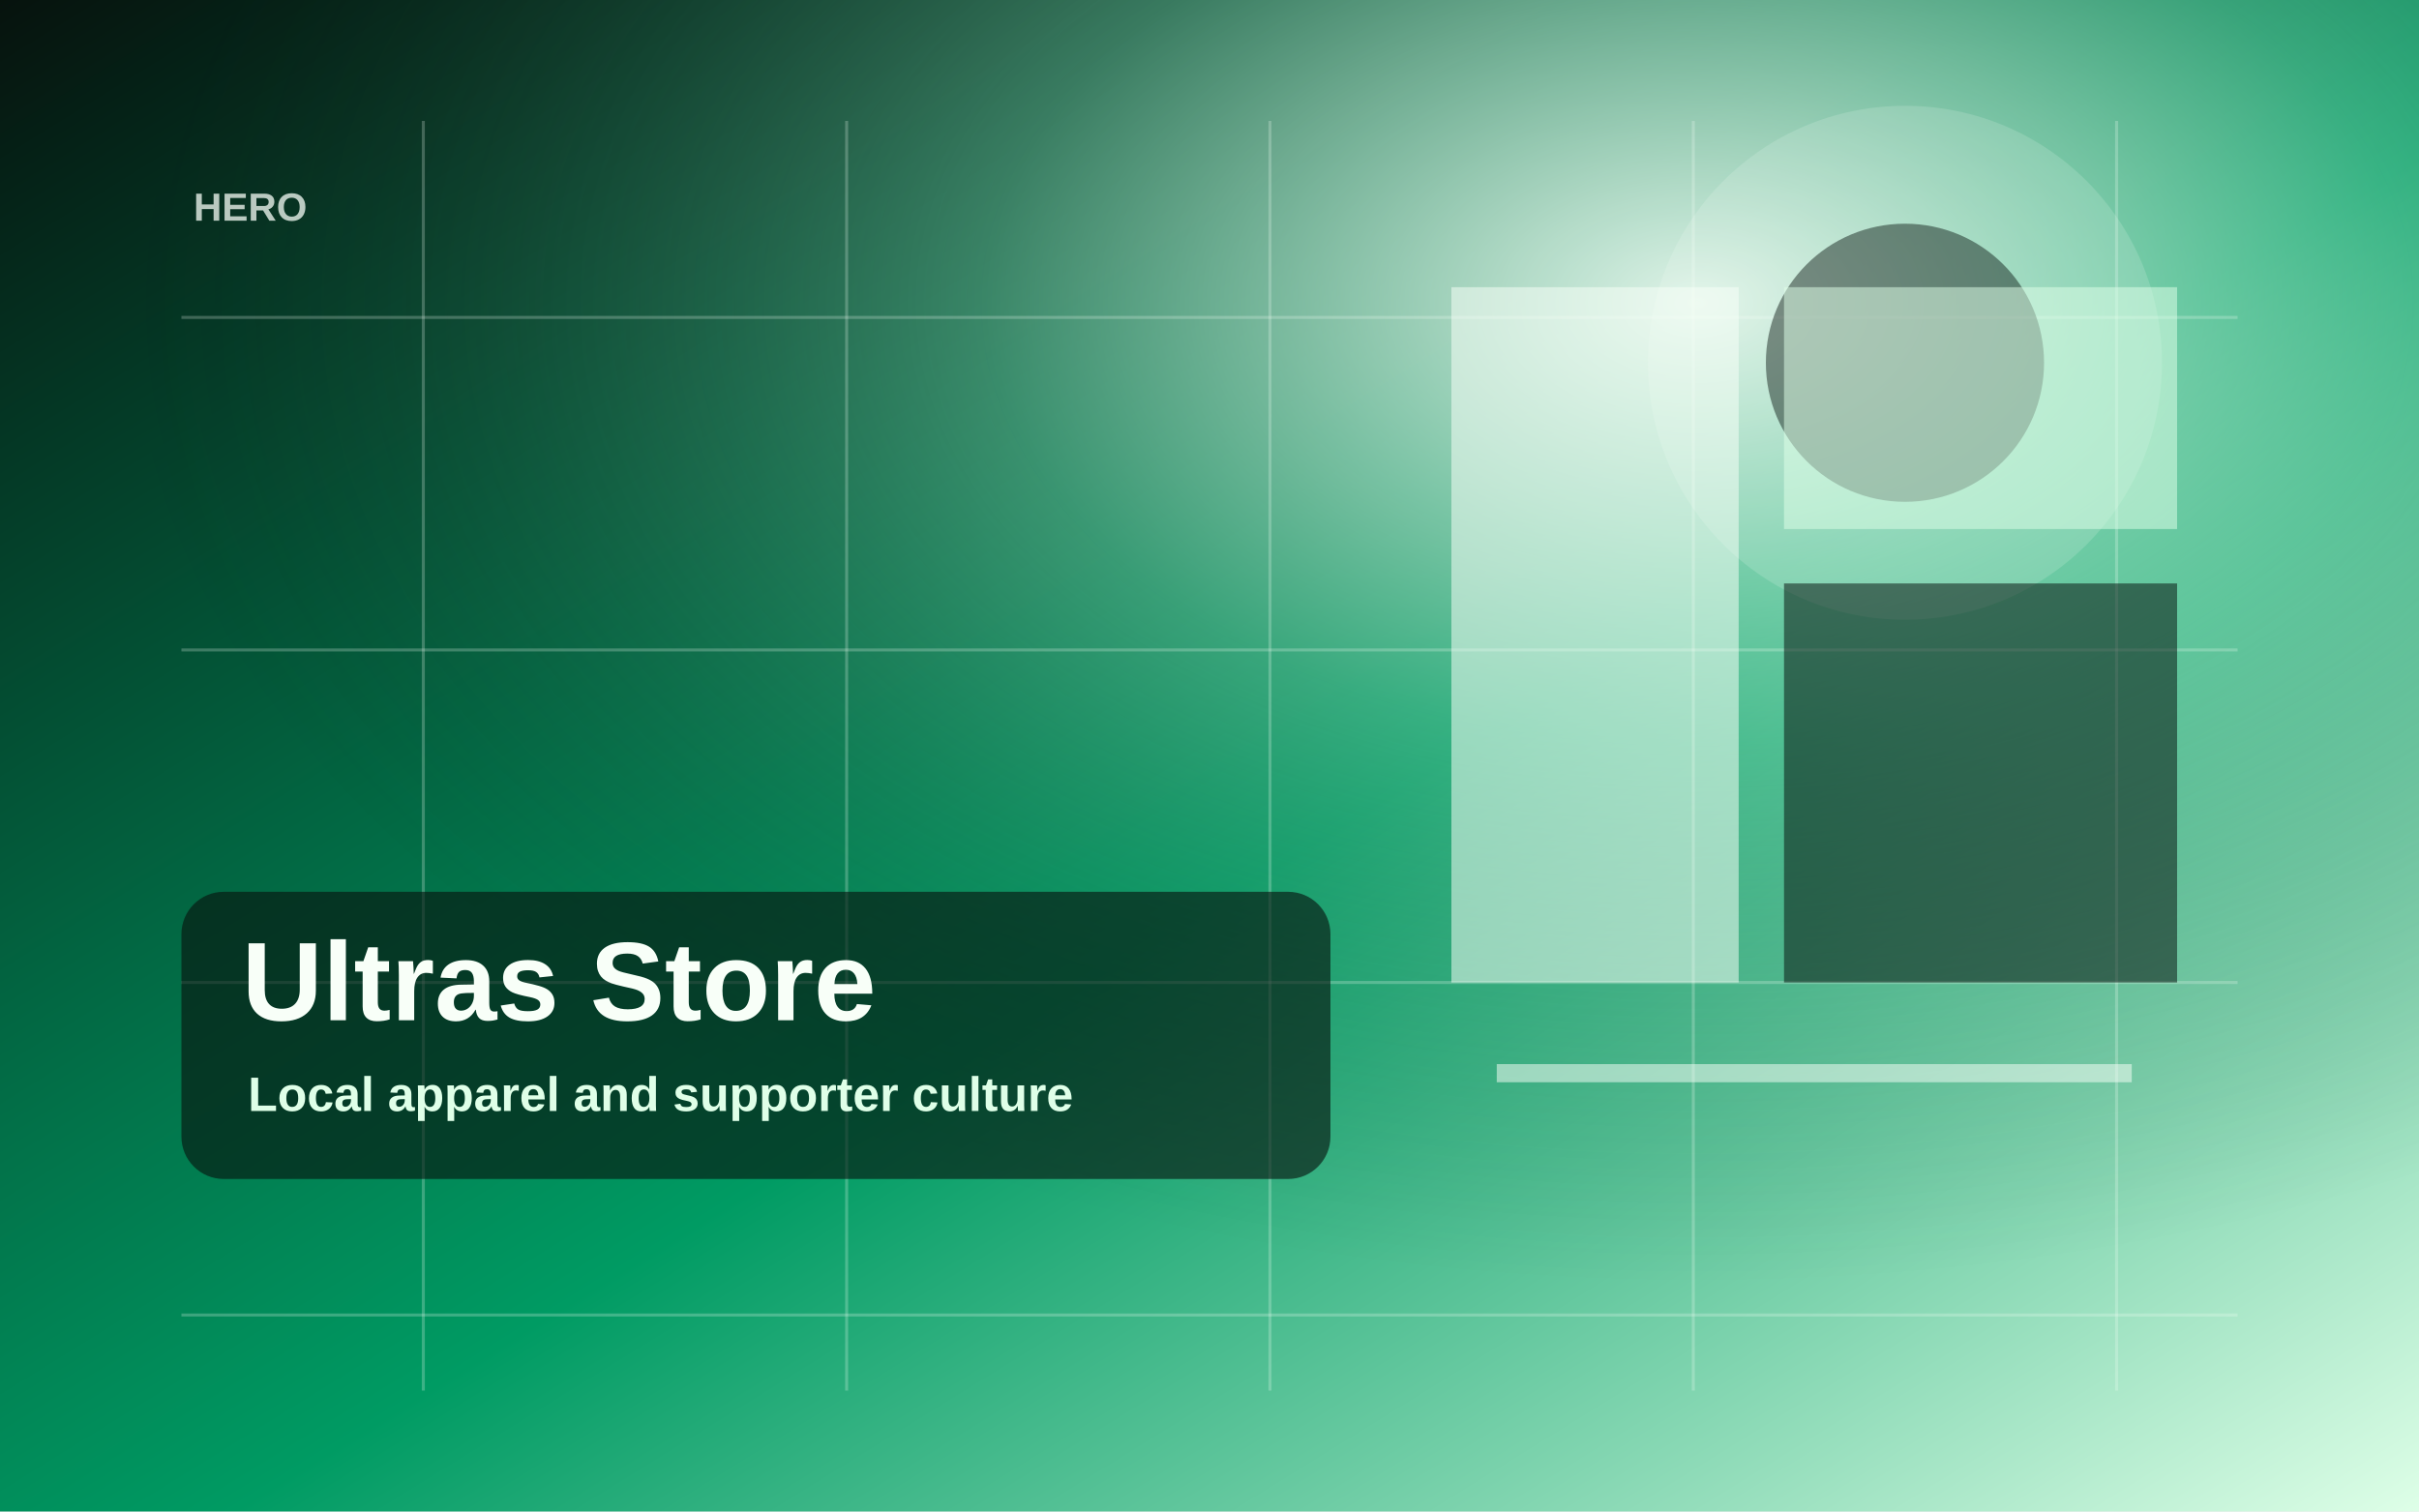
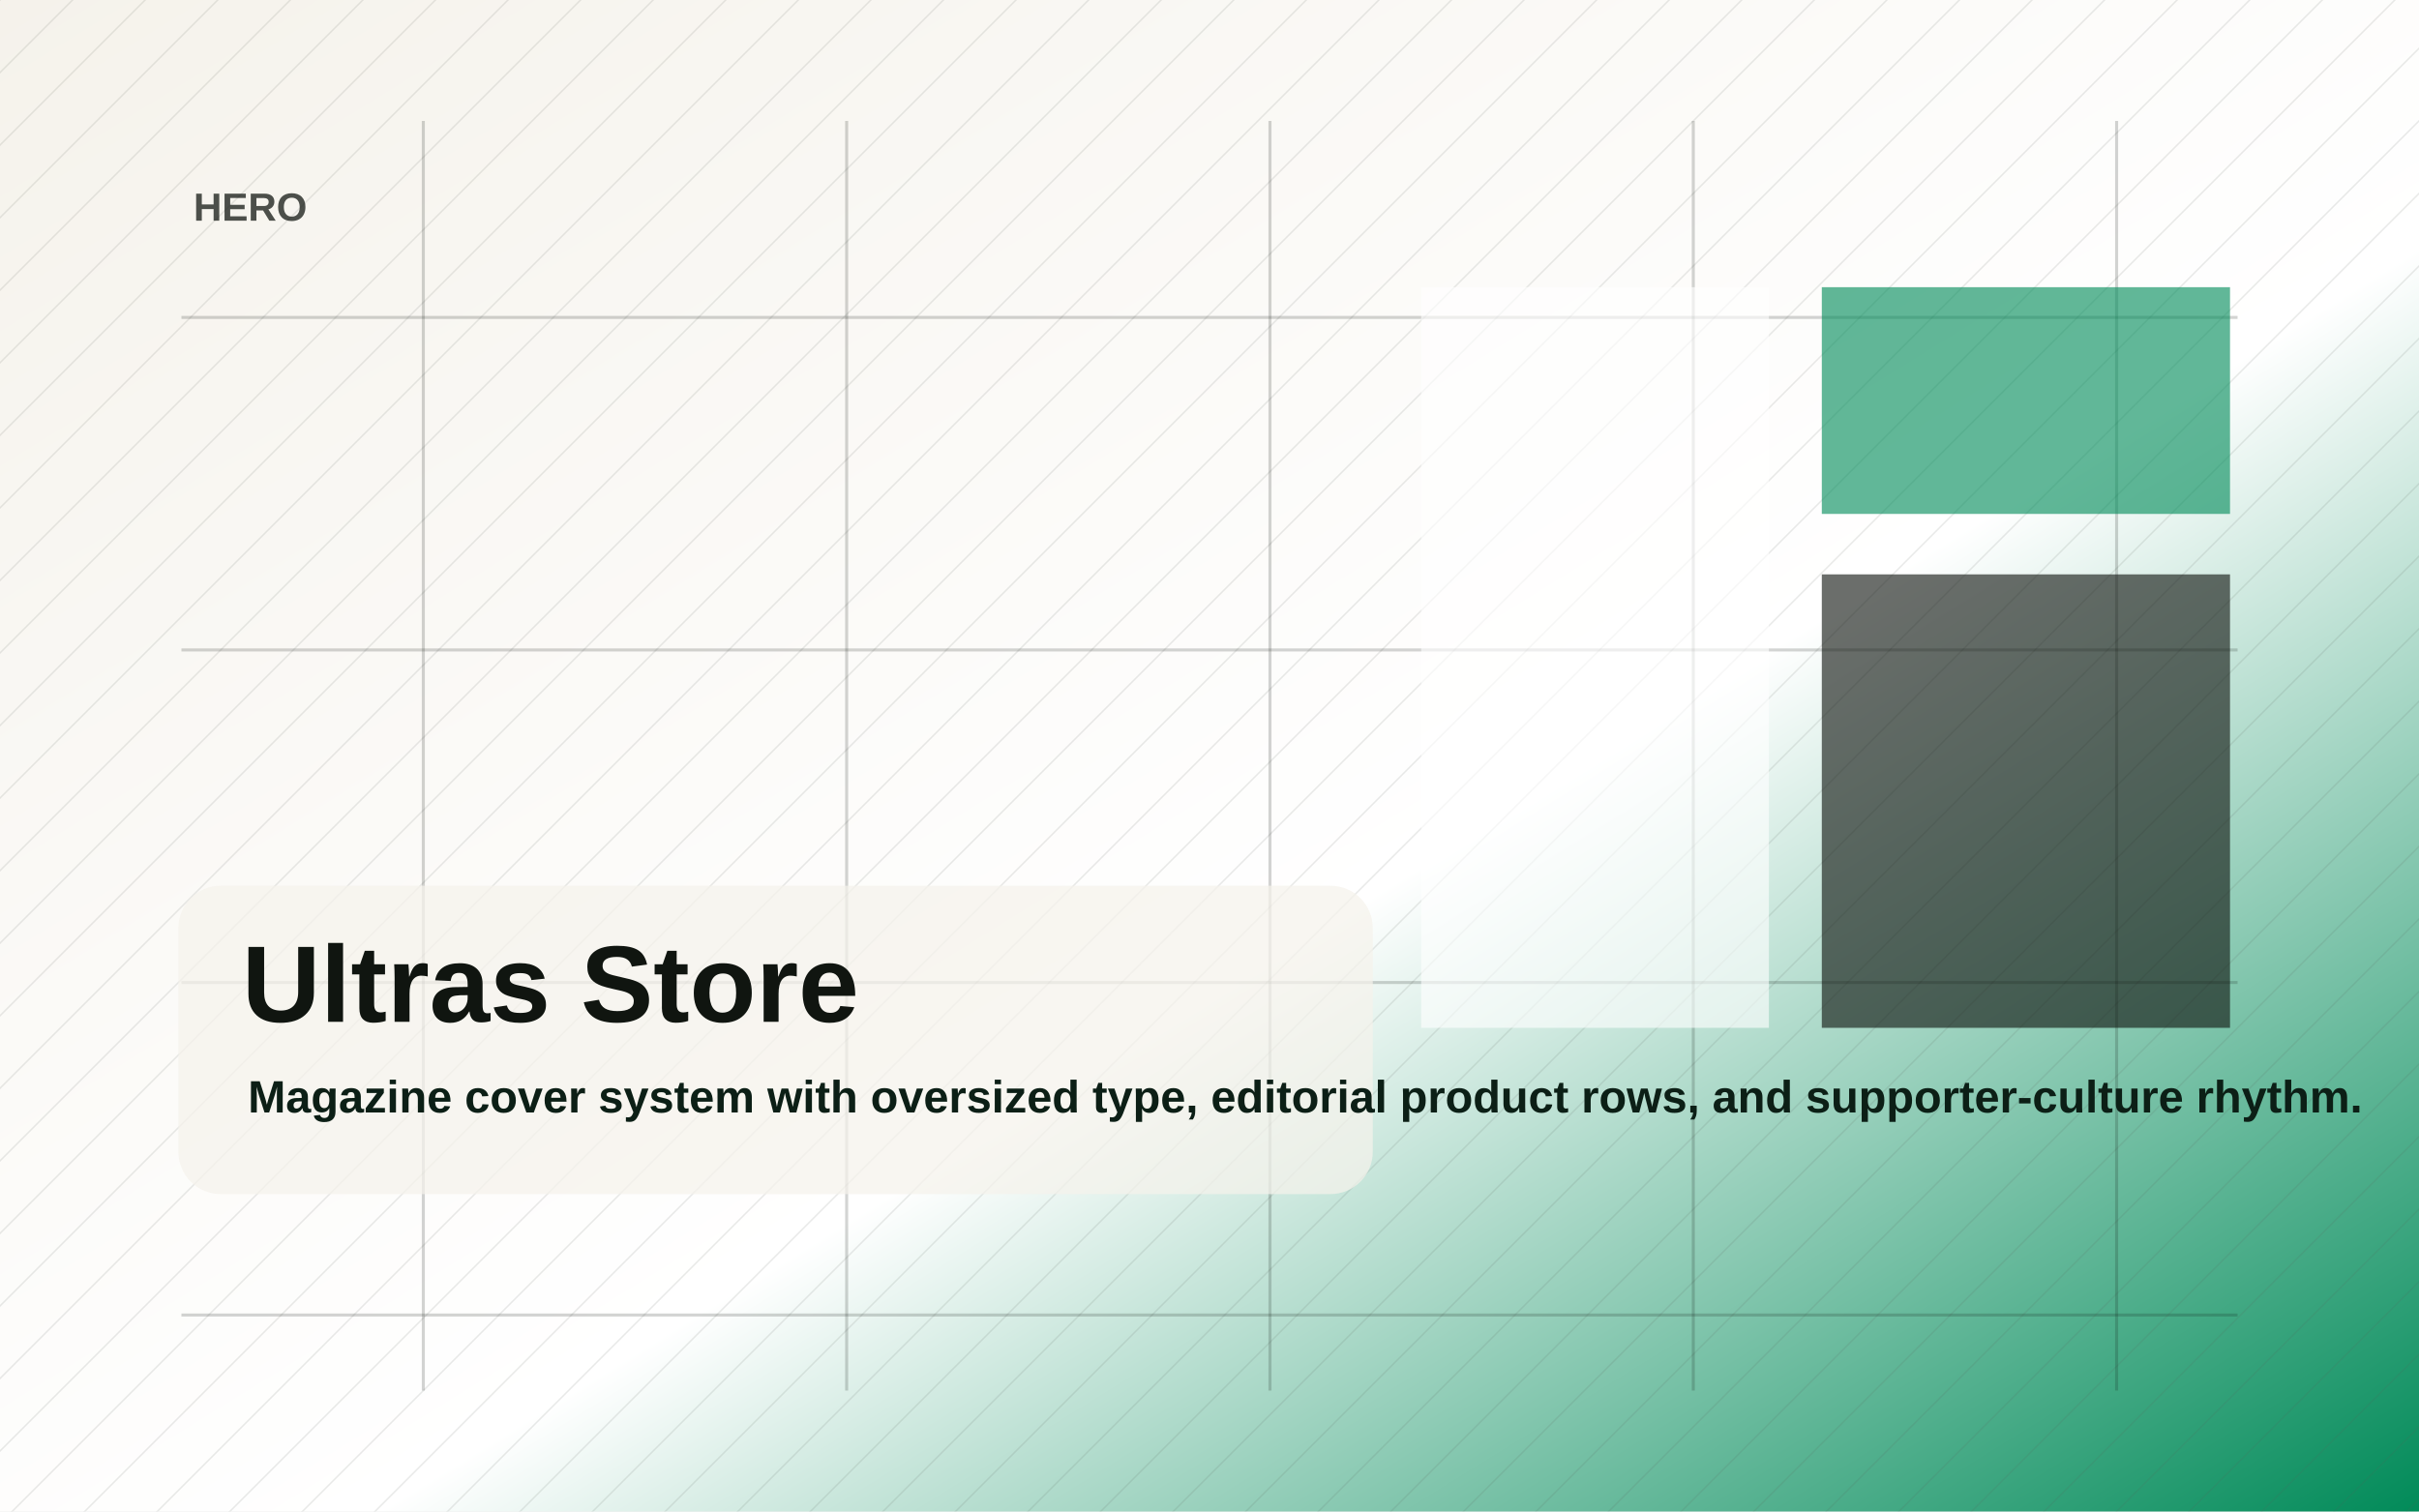
<svg xmlns="http://www.w3.org/2000/svg" width="1600" height="1000" viewBox="0 0 1600 1000" role="img" aria-label="Ultras Store">
  <defs>
    <linearGradient id="bg" x1="0" x2="1" y1="0" y2="1">
-       <stop offset="0" stop-color="#06120d" />
-       <stop offset="0.55" stop-color="#009b63" />
-       <stop offset="1" stop-color="#dfffe8" />
+       <stop offset="0" stop-color="#f5f2eb" />
+       <stop offset=".58" stop-color="#ffffff" />
+       <stop offset="1" stop-color="#008a58" />
    </linearGradient>
-     <radialGradient id="glow" cx="70%" cy="20%" r="65%">
-       <stop offset="0" stop-color="#f8fff8" stop-opacity=".9" />
-       <stop offset=".45" stop-color="#dfffe8" stop-opacity=".25" />
-       <stop offset="1" stop-color="#06120d" stop-opacity="0" />
-     </radialGradient>
+     <pattern id="grain" width="48" height="48" patternUnits="userSpaceOnUse">
+       <path d="M0 48L48 0M-12 12L12-12M36 60L60 36" stroke="#566359" stroke-opacity=".13" />
+     </pattern>
  </defs>
  <rect width="1600" height="1000" fill="url(#bg)" />
-   <rect width="1600" height="1000" fill="url(#glow)" />
-   <g fill="none" stroke="#f8fff8" stroke-opacity=".24" stroke-width="2">
-     <path d="M120 210 H1480 M120 430 H1480 M120 650 H1480 M120 870 H1480" />
-     <path d="M280 80 V920 M560 80 V920 M840 80 V920 M1120 80 V920 M1400 80 V920" />
+   <rect width="1600" height="1000" fill="url(#grain)" />
+   <g fill="none" stroke="#101510" stroke-opacity=".18" stroke-width="2">
+     <path d="M120 210H1480M120 430H1480M120 650H1480M120 870H1480" />
+     <path d="M280 80V920M560 80V920M840 80V920M1120 80V920M1400 80V920" />
  </g>
-   <circle cx="1260" cy="240" r="170" fill="#f8fff8" opacity=".16" />
-   <circle cx="1260" cy="240" r="92" fill="#06120d" opacity=".45" />
-   <g opacity=".52">
-     <rect x="960" y="190" width="190" height="460" fill="#f8fff8" />
-     <rect x="1180" y="190" width="260" height="160" fill="#dfffe8" />
-     <rect x="1180" y="386" width="260" height="264" fill="#06120d" />
-     <path d="M990 710h420" stroke="#f8fff8" stroke-width="12" />
+   <g opacity=".62">
+     <rect x="940" y="190" width="230" height="490" fill="#ffffff" />
+     <rect x="1205" y="190" width="270" height="150" fill="#008a58" />
+     <rect x="1205" y="380" width="270" height="300" fill="#101510" />
  </g>
-   <rect x="120" y="590" width="760" height="190" rx="28" fill="#06120d" opacity=".62" />
-   <text x="160" y="675" font-family="Arial, Helvetica, sans-serif" font-size="74" font-weight="900" fill="#f8fff8">Ultras Store</text>
-   <text x="164" y="735" font-family="Arial, Helvetica, sans-serif" font-size="32" font-weight="700" fill="#dfffe8">Local apparel and supporter culture</text>
-   <text x="128" y="146" font-family="Arial, Helvetica, sans-serif" font-size="26" font-weight="800" fill="#f8fff8" opacity=".74">HERO</text>
+   <rect x="118" y="586" width="790" height="204" rx="28" fill="#f5f2eb" opacity=".72" />
+   <text x="160" y="676" font-family="Arial, Helvetica, sans-serif" font-size="72" font-weight="900" fill="#101510">Ultras Store</text>
+   <text x="164" y="736" font-family="Arial, Helvetica, sans-serif" font-size="30" font-weight="700" fill="#0c1f16">Magazine cover system with oversized type, editorial product rows, and supporter-culture rhythm.</text>
+   <text x="128" y="146" font-family="Arial, Helvetica, sans-serif" font-size="26" font-weight="800" fill="#101510" opacity=".74">HERO</text>
</svg>
